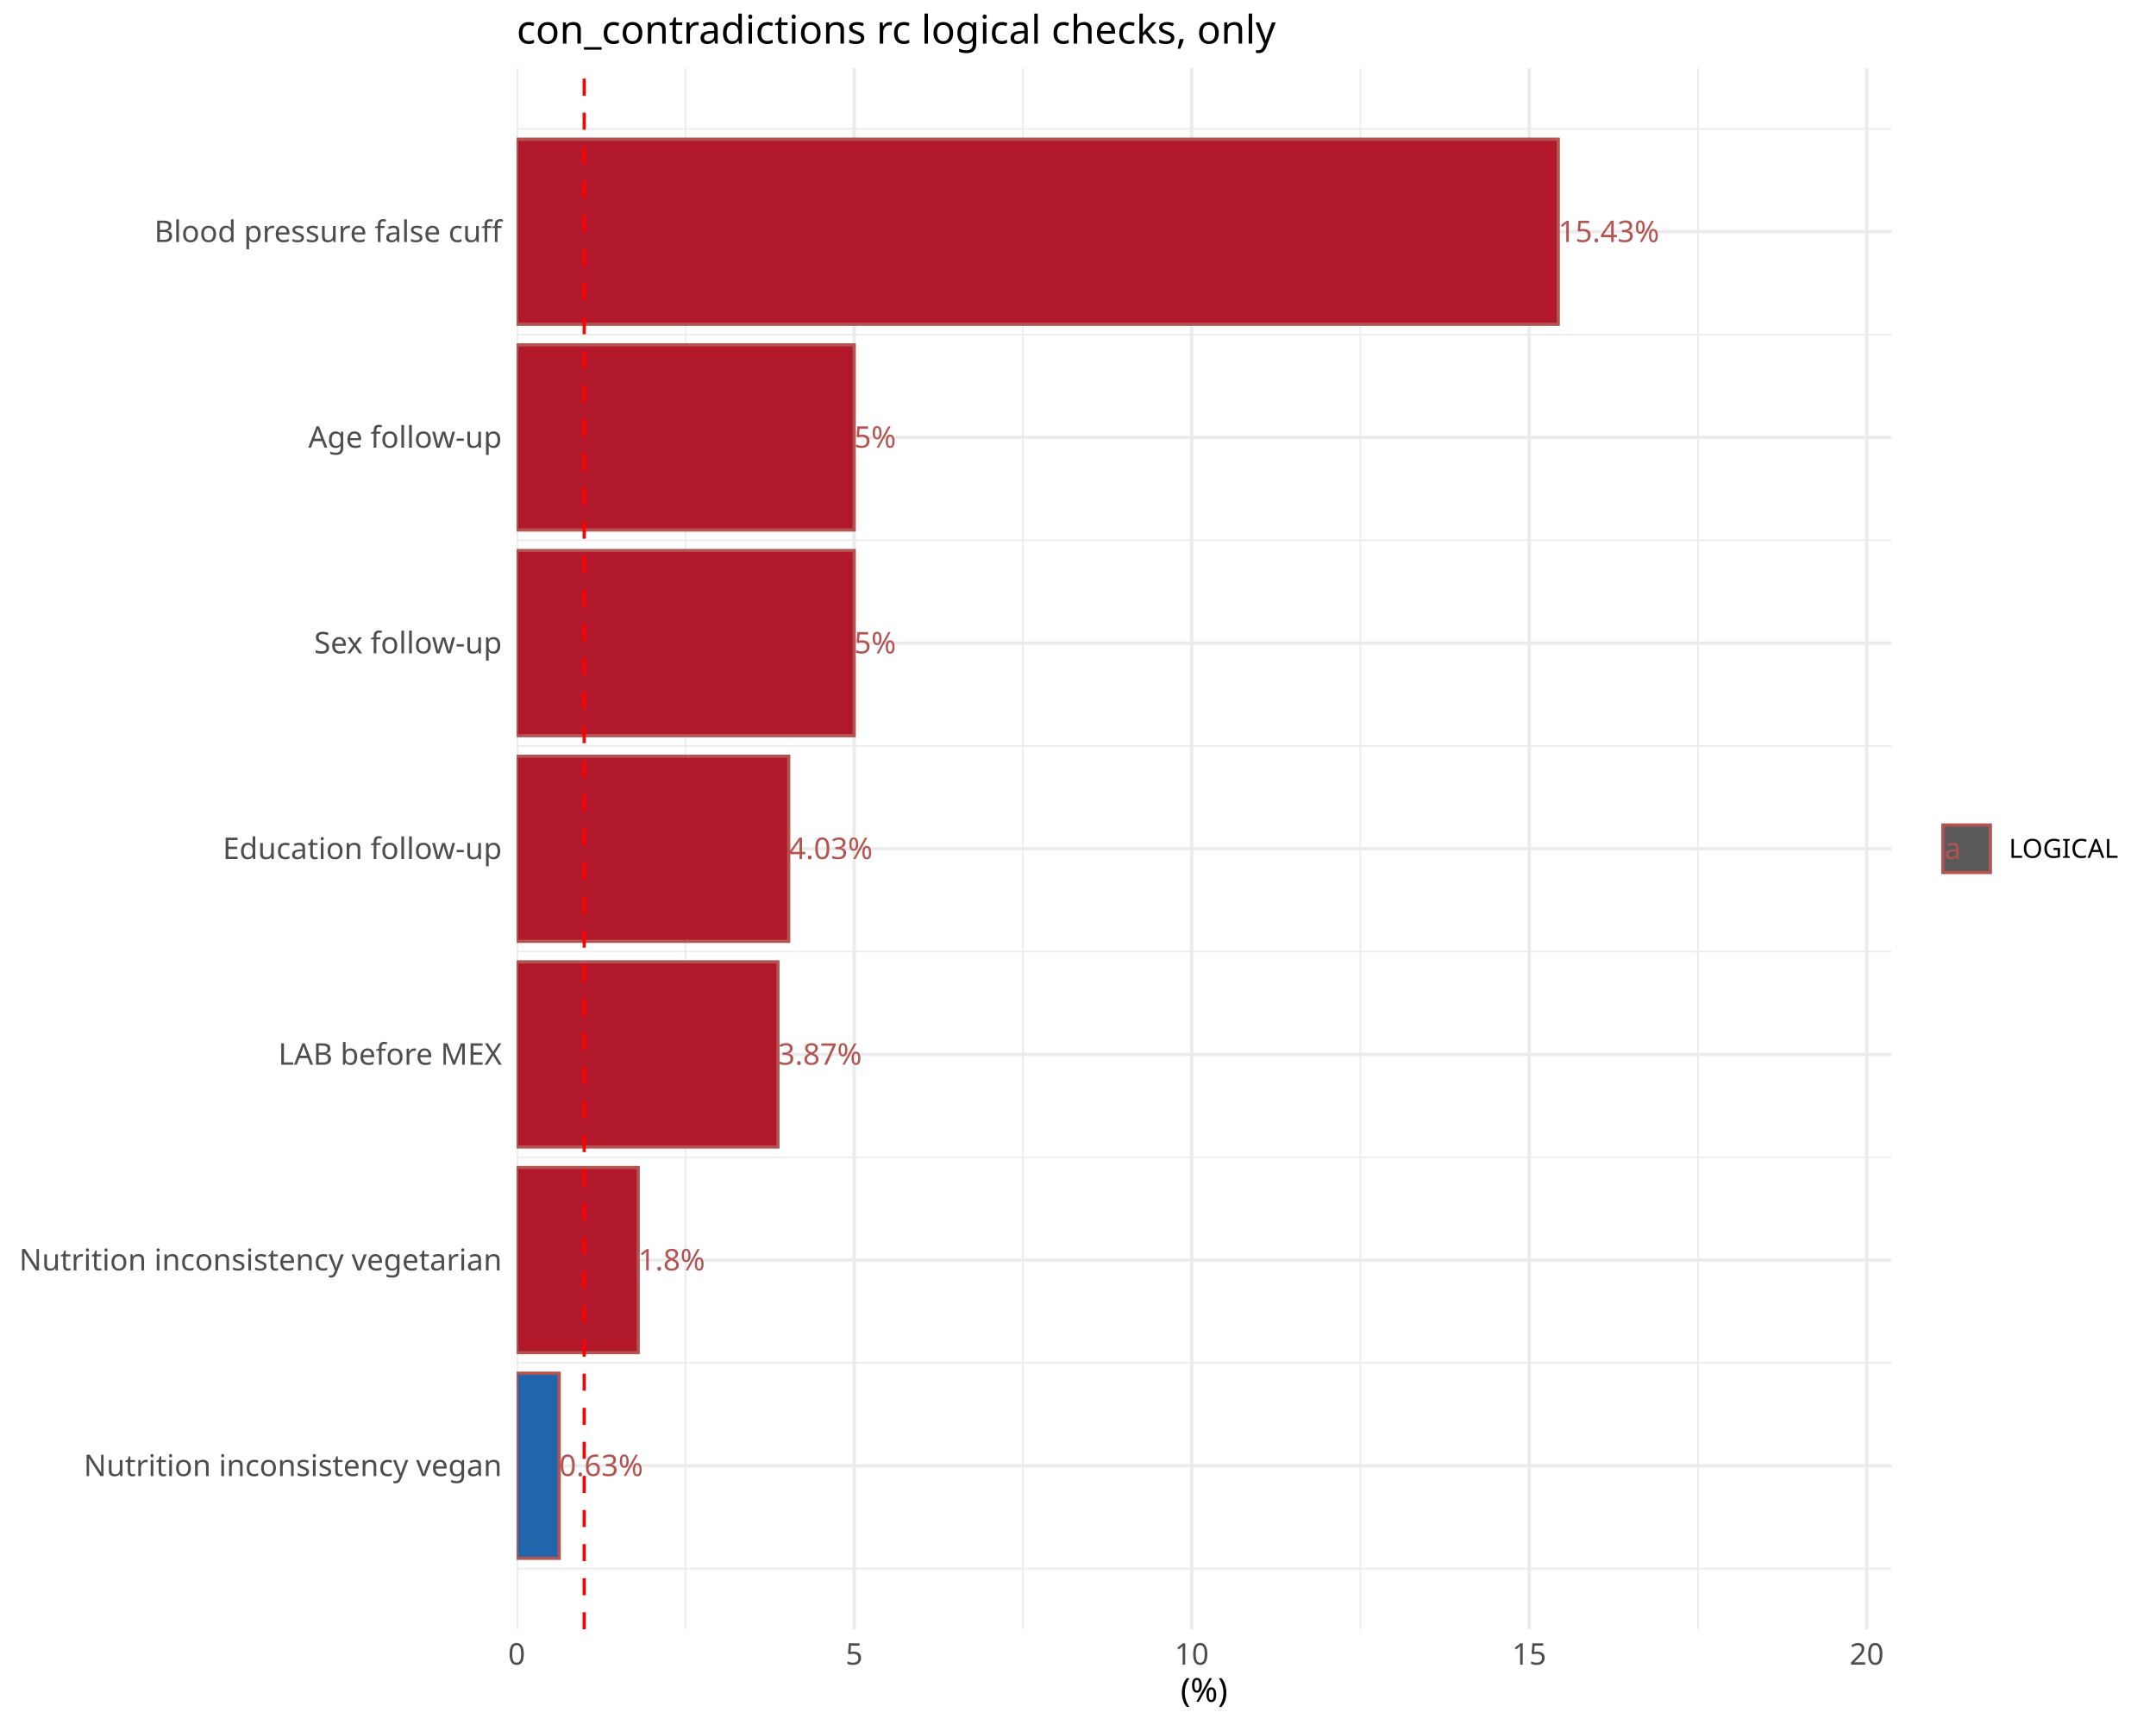
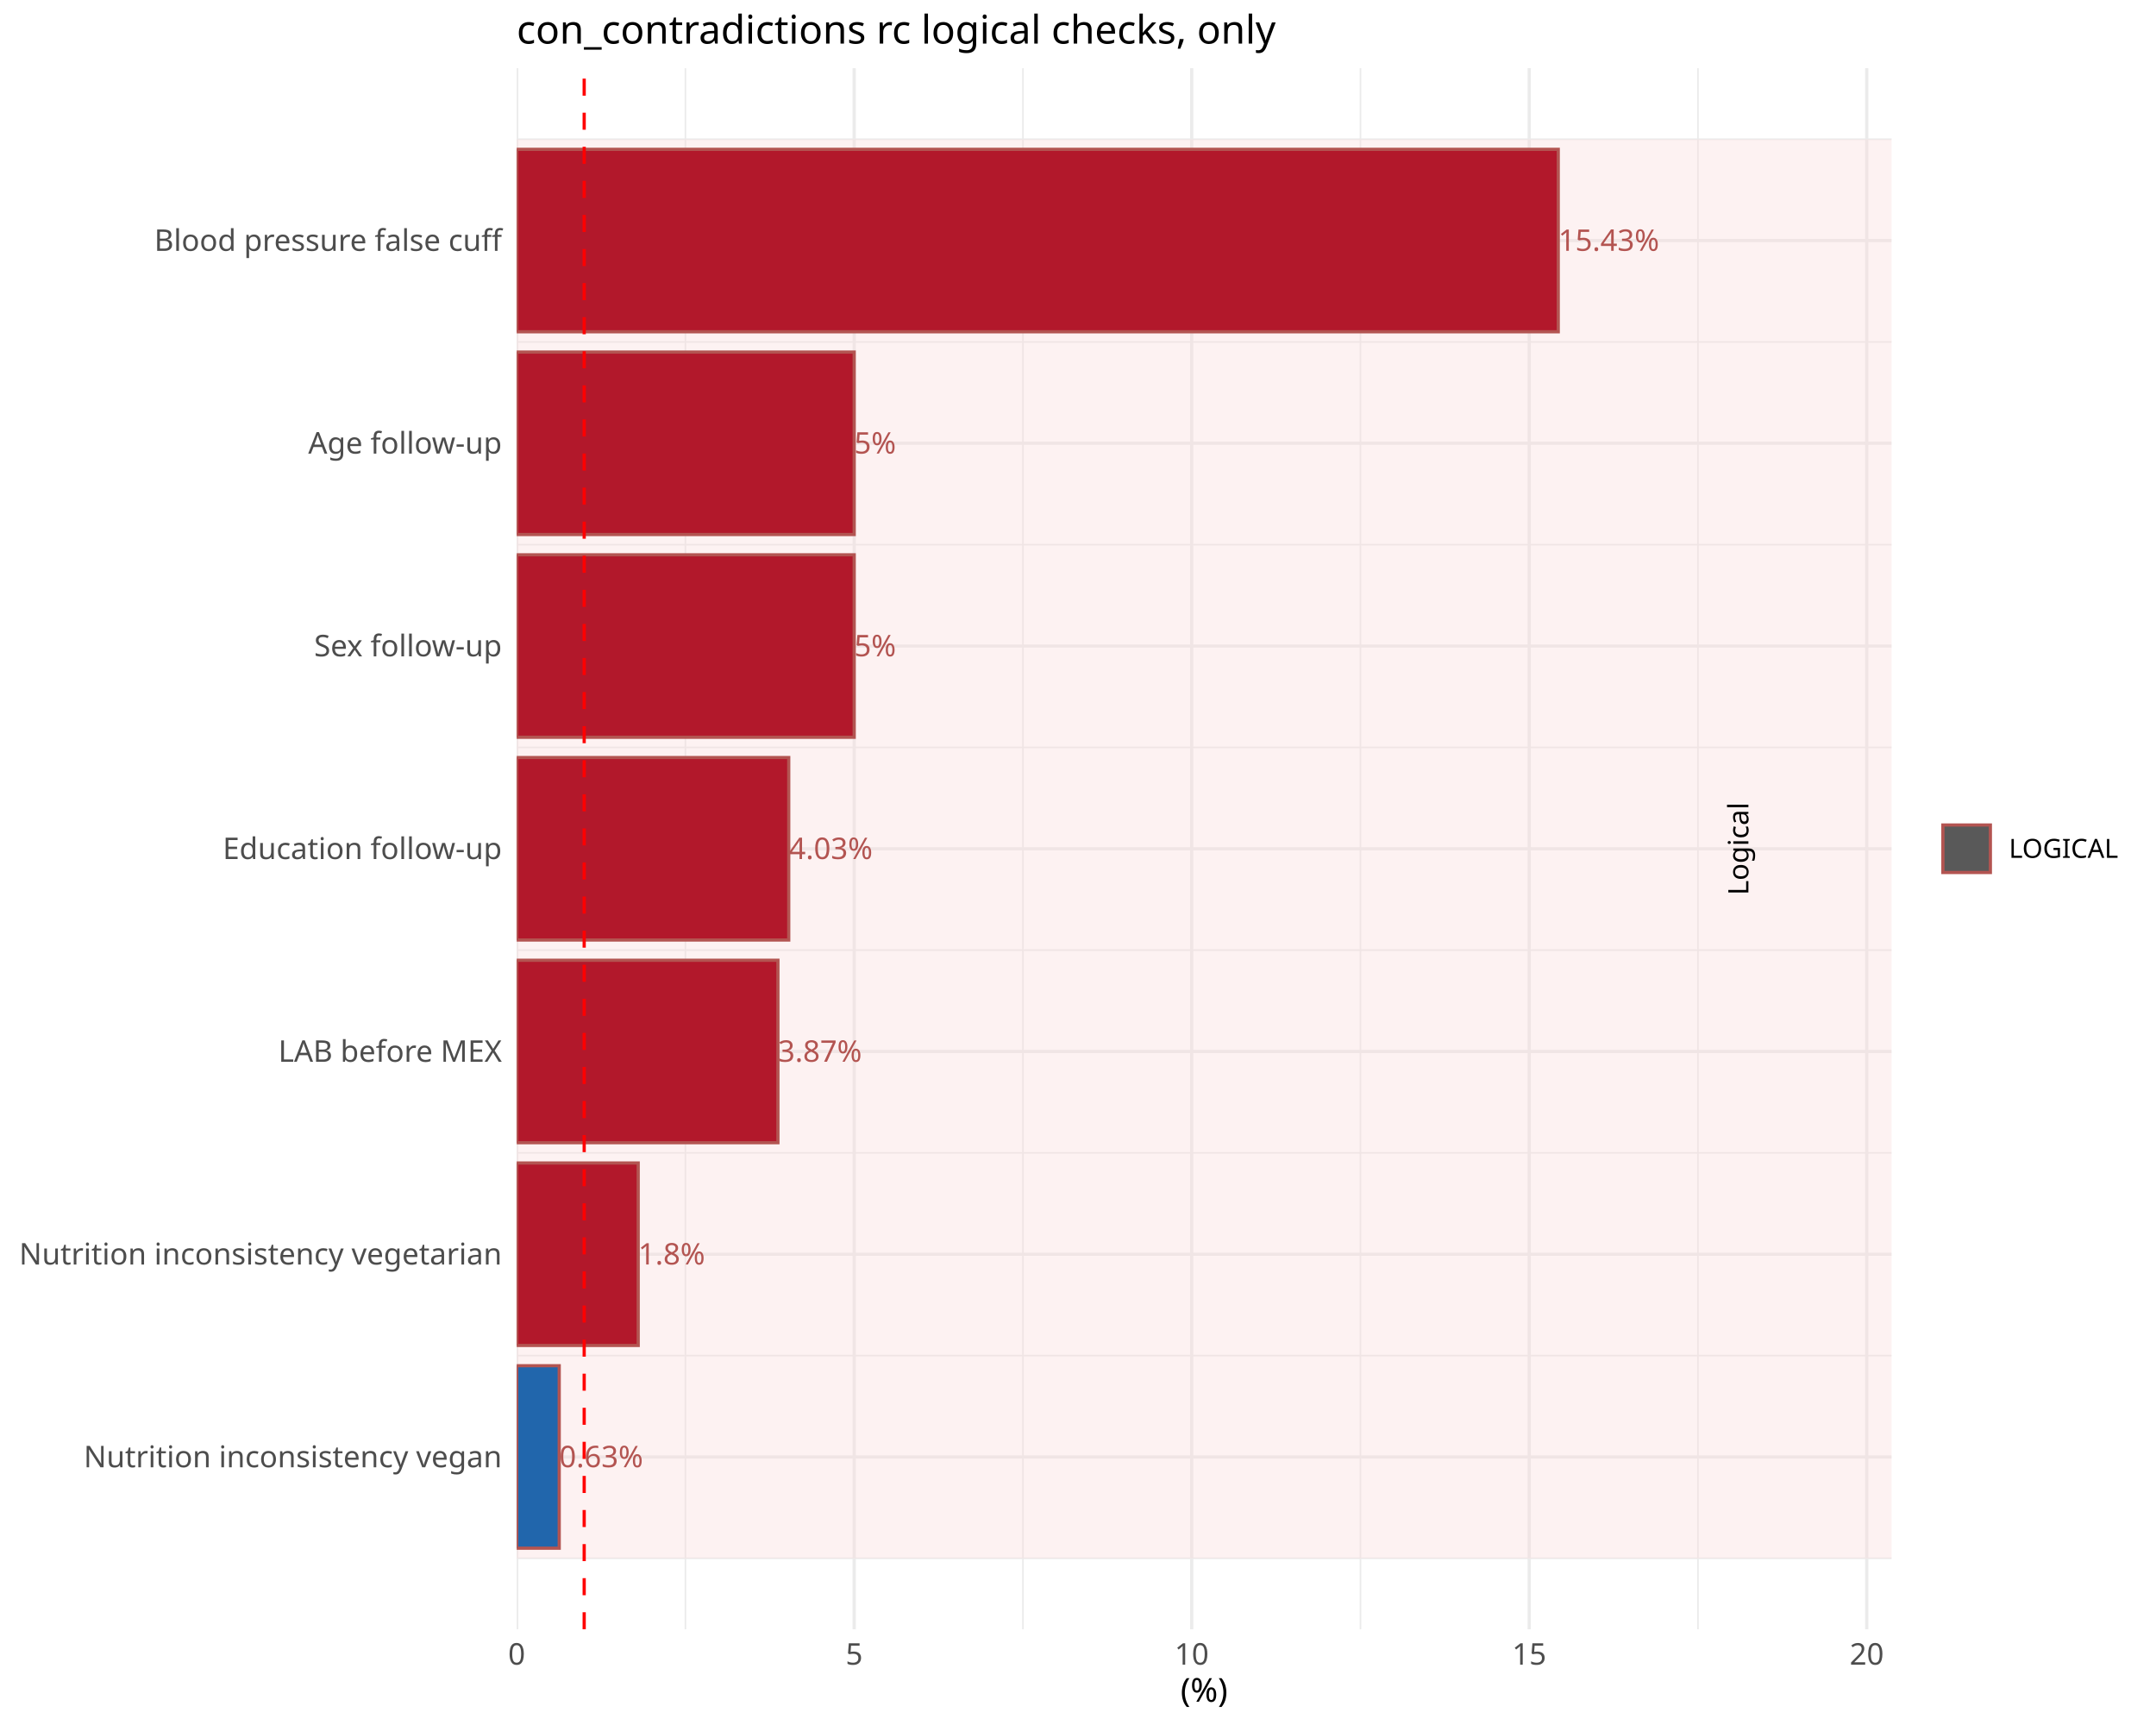
<svg xmlns="http://www.w3.org/2000/svg" class="svglite" data-engine-version="2.0" width="720.00pt" height="576.00pt" viewBox="0 0 720.00 576.00">
  <defs>
    <style type="text/css">
    .svglite line, .svglite polyline, .svglite polygon, .svglite path, .svglite rect, .svglite circle {
      fill: none;
      stroke: #000000;
      stroke-linecap: round;
      stroke-linejoin: round;
      stroke-miterlimit: 10.00;
    }
  </style>
  </defs>
  <rect width="100%" height="100%" style="stroke: none; fill: #FFFFFF;" />
  <defs>
    <clipPath id="cpMC4wMHw3MjAuMDB8MC4wMHw1NzYuMDA=">
      <rect x="0.00" y="0.00" width="720.00" height="576.00" />
    </clipPath>
  </defs>
  <g clip-path="url(#cpMC4wMHw3MjAuMDB8MC4wMHw1NzYuMDA=)">
    <rect x="0.00" y="0.00" width="720.00" height="576.00" style="stroke-width: 1.07; stroke: none; fill: #FFFFFF;" />
  </g>
  <defs>
    <clipPath id="cpMTcyLjU1fDYzMS42OHwyMi43OHw1NDQuMDQ=">
      <rect x="172.55" y="22.78" width="459.14" height="521.25" />
    </clipPath>
  </defs>
  <g clip-path="url(#cpMTcyLjU1fDYzMS42OHwyMi43OHw1NDQuMDQ=)">
-     <polyline points="172.55,523.78 631.68,523.78 " style="stroke-width: 0.53; stroke: #EBEBEB; stroke-linecap: butt;" />
-     <polyline points="172.55,455.10 631.68,455.10 " style="stroke-width: 0.53; stroke: #EBEBEB; stroke-linecap: butt;" />
-     <polyline points="172.55,386.43 631.68,386.43 " style="stroke-width: 0.53; stroke: #EBEBEB; stroke-linecap: butt;" />
-     <polyline points="172.55,317.75 631.68,317.75 " style="stroke-width: 0.53; stroke: #EBEBEB; stroke-linecap: butt;" />
-     <polyline points="172.55,249.07 631.68,249.07 " style="stroke-width: 0.53; stroke: #EBEBEB; stroke-linecap: butt;" />
-     <polyline points="172.55,180.40 631.68,180.40 " style="stroke-width: 0.53; stroke: #EBEBEB; stroke-linecap: butt;" />
-     <polyline points="172.55,111.72 631.68,111.72 " style="stroke-width: 0.53; stroke: #EBEBEB; stroke-linecap: butt;" />
-     <polyline points="172.55,43.04 631.68,43.04 " style="stroke-width: 0.53; stroke: #EBEBEB; stroke-linecap: butt;" />
+     <polyline points="172.55,520.34 631.68,520.34 " style="stroke-width: 0.53; stroke: #EBEBEB; stroke-linecap: butt;" />
+     <polyline points="172.55,452.65 631.68,452.65 " style="stroke-width: 0.53; stroke: #EBEBEB; stroke-linecap: butt;" />
+     <polyline points="172.55,384.95 631.68,384.95 " style="stroke-width: 0.53; stroke: #EBEBEB; stroke-linecap: butt;" />
+     <polyline points="172.55,317.26 631.68,317.26 " style="stroke-width: 0.53; stroke: #EBEBEB; stroke-linecap: butt;" />
+     <polyline points="172.55,249.56 631.68,249.56 " style="stroke-width: 0.53; stroke: #EBEBEB; stroke-linecap: butt;" />
+     <polyline points="172.55,181.87 631.68,181.87 " style="stroke-width: 0.53; stroke: #EBEBEB; stroke-linecap: butt;" />
+     <polyline points="172.55,114.17 631.68,114.17 " style="stroke-width: 0.53; stroke: #EBEBEB; stroke-linecap: butt;" />
+     <polyline points="172.55,46.48 631.68,46.48 " style="stroke-width: 0.53; stroke: #EBEBEB; stroke-linecap: butt;" />
    <polyline points="228.90,544.04 228.90,22.78 " style="stroke-width: 0.53; stroke: #EBEBEB; stroke-linecap: butt;" />
    <polyline points="341.62,544.04 341.62,22.78 " style="stroke-width: 0.53; stroke: #EBEBEB; stroke-linecap: butt;" />
    <polyline points="454.33,544.04 454.33,22.78 " style="stroke-width: 0.53; stroke: #EBEBEB; stroke-linecap: butt;" />
    <polyline points="567.04,544.04 567.04,22.78 " style="stroke-width: 0.53; stroke: #EBEBEB; stroke-linecap: butt;" />
-     <polyline points="172.55,489.44 631.68,489.44 " style="stroke-width: 1.07; stroke: #EBEBEB; stroke-linecap: butt;" />
-     <polyline points="172.55,420.76 631.68,420.76 " style="stroke-width: 1.07; stroke: #EBEBEB; stroke-linecap: butt;" />
-     <polyline points="172.55,352.09 631.68,352.09 " style="stroke-width: 1.07; stroke: #EBEBEB; stroke-linecap: butt;" />
+     <polyline points="172.55,486.50 631.68,486.50 " style="stroke-width: 1.07; stroke: #EBEBEB; stroke-linecap: butt;" />
+     <polyline points="172.55,418.80 631.68,418.80 " style="stroke-width: 1.07; stroke: #EBEBEB; stroke-linecap: butt;" />
+     <polyline points="172.55,351.11 631.68,351.11 " style="stroke-width: 1.07; stroke: #EBEBEB; stroke-linecap: butt;" />
    <polyline points="172.55,283.41 631.68,283.41 " style="stroke-width: 1.07; stroke: #EBEBEB; stroke-linecap: butt;" />
-     <polyline points="172.55,214.73 631.68,214.73 " style="stroke-width: 1.07; stroke: #EBEBEB; stroke-linecap: butt;" />
-     <polyline points="172.55,146.06 631.68,146.06 " style="stroke-width: 1.07; stroke: #EBEBEB; stroke-linecap: butt;" />
-     <polyline points="172.55,77.38 631.68,77.38 " style="stroke-width: 1.07; stroke: #EBEBEB; stroke-linecap: butt;" />
+     <polyline points="172.55,215.72 631.68,215.72 " style="stroke-width: 1.07; stroke: #EBEBEB; stroke-linecap: butt;" />
+     <polyline points="172.55,148.02 631.68,148.02 " style="stroke-width: 1.07; stroke: #EBEBEB; stroke-linecap: butt;" />
+     <polyline points="172.55,80.32 631.68,80.32 " style="stroke-width: 1.07; stroke: #EBEBEB; stroke-linecap: butt;" />
    <polyline points="172.55,544.04 172.55,22.78 " style="stroke-width: 1.07; stroke: #EBEBEB; stroke-linecap: butt;" />
    <polyline points="285.26,544.04 285.26,22.78 " style="stroke-width: 1.07; stroke: #EBEBEB; stroke-linecap: butt;" />
    <polyline points="397.97,544.04 397.97,22.78 " style="stroke-width: 1.07; stroke: #EBEBEB; stroke-linecap: butt;" />
    <polyline points="510.69,544.04 510.69,22.78 " style="stroke-width: 1.07; stroke: #EBEBEB; stroke-linecap: butt;" />
    <polyline points="623.40,544.04 623.40,22.78 " style="stroke-width: 1.07; stroke: #EBEBEB; stroke-linecap: butt;" />
-     <rect x="172.55" y="458.54" width="14.20" height="61.81" style="stroke-width: 1.07; stroke: #B35451; stroke-linecap: butt; stroke-linejoin: miter; fill: #2166AC;" />
-     <rect x="172.55" y="389.86" width="40.58" height="61.81" style="stroke-width: 1.07; stroke: #B35451; stroke-linecap: butt; stroke-linejoin: miter; fill: #B2182B;" />
-     <rect x="172.55" y="321.18" width="87.24" height="61.81" style="stroke-width: 1.07; stroke: #B35451; stroke-linecap: butt; stroke-linejoin: miter; fill: #B2182B;" />
-     <rect x="172.55" y="252.51" width="90.85" height="61.81" style="stroke-width: 1.07; stroke: #B35451; stroke-linecap: butt; stroke-linejoin: miter; fill: #B2182B;" />
-     <rect x="172.55" y="183.83" width="112.71" height="61.81" style="stroke-width: 1.07; stroke: #B35451; stroke-linecap: butt; stroke-linejoin: miter; fill: #B2182B;" />
-     <rect x="172.55" y="115.15" width="112.71" height="61.81" style="stroke-width: 1.07; stroke: #B35451; stroke-linecap: butt; stroke-linejoin: miter; fill: #B2182B;" />
-     <rect x="172.55" y="46.48" width="347.83" height="61.81" style="stroke-width: 1.07; stroke: #B35451; stroke-linecap: butt; stroke-linejoin: miter; fill: #B2182B;" />
+     <rect x="172.55" y="46.48" width="459.14" height="473.87" style="stroke-width: 1.07; stroke: none; stroke-linecap: butt; stroke-linejoin: miter; fill: #FAD9D9; fill-opacity: 0.35;" />
+     <rect x="172.55" y="456.03" width="14.20" height="60.93" style="stroke-width: 1.07; stroke: #B35451; stroke-linecap: butt; stroke-linejoin: miter; fill: #2166AC;" />
+     <rect x="172.55" y="388.34" width="40.58" height="60.93" style="stroke-width: 1.07; stroke: #B35451; stroke-linecap: butt; stroke-linejoin: miter; fill: #B2182B;" />
+     <rect x="172.55" y="320.64" width="87.24" height="60.93" style="stroke-width: 1.07; stroke: #B35451; stroke-linecap: butt; stroke-linejoin: miter; fill: #B2182B;" />
+     <rect x="172.55" y="252.95" width="90.85" height="60.93" style="stroke-width: 1.07; stroke: #B35451; stroke-linecap: butt; stroke-linejoin: miter; fill: #B2182B;" />
+     <rect x="172.55" y="185.25" width="112.71" height="60.93" style="stroke-width: 1.07; stroke: #B35451; stroke-linecap: butt; stroke-linejoin: miter; fill: #B2182B;" />
+     <rect x="172.55" y="117.56" width="112.71" height="60.93" style="stroke-width: 1.07; stroke: #B35451; stroke-linecap: butt; stroke-linejoin: miter; fill: #B2182B;" />
+     <rect x="172.55" y="49.86" width="347.83" height="60.93" style="stroke-width: 1.07; stroke: #B35451; stroke-linecap: butt; stroke-linejoin: miter; fill: #B2182B;" />
    <line x1="195.09" y1="544.04" x2="195.09" y2="22.78" style="stroke-width: 1.07; stroke: #FF0000; stroke-dasharray: 5.69,5.69; stroke-linecap: butt;" />
-     <text x="186.75" y="492.87" style="font-size: 9.96px; fill: #B35451; font-family: sans;" textLength="31.00px" lengthAdjust="spacingAndGlyphs"> 0.63%</text>
-     <text x="213.12" y="424.19" style="font-size: 9.96px; fill: #B35451; font-family: sans;" textLength="25.47px" lengthAdjust="spacingAndGlyphs"> 1.8%</text>
-     <text x="259.79" y="355.51" style="font-size: 9.96px; fill: #B35451; font-family: sans;" textLength="31.00px" lengthAdjust="spacingAndGlyphs"> 3.87%</text>
+     <text x="186.75" y="489.92" style="font-size: 9.96px; fill: #B35451; font-family: sans;" textLength="31.00px" lengthAdjust="spacingAndGlyphs"> 0.63%</text>
+     <text x="213.12" y="422.23" style="font-size: 9.96px; fill: #B35451; font-family: sans;" textLength="25.47px" lengthAdjust="spacingAndGlyphs"> 1.8%</text>
+     <text x="259.79" y="354.53" style="font-size: 9.96px; fill: #B35451; font-family: sans;" textLength="31.00px" lengthAdjust="spacingAndGlyphs"> 3.87%</text>
    <text x="263.39" y="286.84" style="font-size: 9.96px; fill: #B35451; font-family: sans;" textLength="31.00px" lengthAdjust="spacingAndGlyphs"> 4.03%</text>
-     <text x="285.26" y="218.16" style="font-size: 9.96px; fill: #B35451; font-family: sans;" textLength="17.16px" lengthAdjust="spacingAndGlyphs"> 5%</text>
-     <text x="285.26" y="149.48" style="font-size: 9.96px; fill: #B35451; font-family: sans;" textLength="17.16px" lengthAdjust="spacingAndGlyphs"> 5%</text>
-     <text x="520.38" y="80.81" style="font-size: 9.96px; fill: #B35451; font-family: sans;" textLength="36.54px" lengthAdjust="spacingAndGlyphs"> 15.43%</text>
+     <text x="285.26" y="219.14" style="font-size: 9.96px; fill: #B35451; font-family: sans;" textLength="17.16px" lengthAdjust="spacingAndGlyphs"> 5%</text>
+     <text x="285.26" y="151.45" style="font-size: 9.96px; fill: #B35451; font-family: sans;" textLength="17.16px" lengthAdjust="spacingAndGlyphs"> 5%</text>
+     <text x="520.38" y="83.75" style="font-size: 9.96px; fill: #B35451; font-family: sans;" textLength="36.54px" lengthAdjust="spacingAndGlyphs"> 15.43%</text>
+     <text transform="translate(583.88,283.41) rotate(-90)" text-anchor="middle" style="font-size: 9.39px; font-family: sans;" textLength="29.76px" lengthAdjust="spacingAndGlyphs">Logical</text>
  </g>
  <g clip-path="url(#cpMC4wMHw3MjAuMDB8MC4wMHw1NzYuMDA=)">
-     <text x="167.62" y="492.88" text-anchor="end" style="font-size: 10.00px; fill: #4D4D4D; font-family: sans;" textLength="130.09px" lengthAdjust="spacingAndGlyphs">Nutrition inconsistency vegan</text>
-     <text x="167.62" y="424.20" text-anchor="end" style="font-size: 10.00px; fill: #4D4D4D; font-family: sans;" textLength="149.54px" lengthAdjust="spacingAndGlyphs">Nutrition inconsistency vegetarian</text>
-     <text x="167.62" y="355.53" text-anchor="end" style="font-size: 10.00px; fill: #4D4D4D; font-family: sans;" textLength="74.50px" lengthAdjust="spacingAndGlyphs">LAB before MEX</text>
+     <text x="167.62" y="489.94" text-anchor="end" style="font-size: 10.00px; fill: #4D4D4D; font-family: sans;" textLength="130.09px" lengthAdjust="spacingAndGlyphs">Nutrition inconsistency vegan</text>
+     <text x="167.62" y="422.24" text-anchor="end" style="font-size: 10.00px; fill: #4D4D4D; font-family: sans;" textLength="149.54px" lengthAdjust="spacingAndGlyphs">Nutrition inconsistency vegetarian</text>
+     <text x="167.62" y="354.55" text-anchor="end" style="font-size: 10.00px; fill: #4D4D4D; font-family: sans;" textLength="74.50px" lengthAdjust="spacingAndGlyphs">LAB before MEX</text>
    <text x="167.62" y="286.85" text-anchor="end" style="font-size: 10.00px; fill: #4D4D4D; font-family: sans;" textLength="87.28px" lengthAdjust="spacingAndGlyphs">Education follow-up</text>
-     <text x="167.62" y="218.18" text-anchor="end" style="font-size: 10.00px; fill: #4D4D4D; font-family: sans;" textLength="60.04px" lengthAdjust="spacingAndGlyphs">Sex follow-up</text>
-     <text x="167.62" y="149.50" text-anchor="end" style="font-size: 10.00px; fill: #4D4D4D; font-family: sans;" textLength="60.59px" lengthAdjust="spacingAndGlyphs">Age follow-up</text>
-     <text x="167.62" y="80.82" text-anchor="end" style="font-size: 10.00px; fill: #4D4D4D; font-family: sans;" textLength="110.08px" lengthAdjust="spacingAndGlyphs">Blood pressure false cuff</text>
+     <text x="167.62" y="219.16" text-anchor="end" style="font-size: 10.00px; fill: #4D4D4D; font-family: sans;" textLength="60.04px" lengthAdjust="spacingAndGlyphs">Sex follow-up</text>
+     <text x="167.62" y="151.46" text-anchor="end" style="font-size: 10.00px; fill: #4D4D4D; font-family: sans;" textLength="60.59px" lengthAdjust="spacingAndGlyphs">Age follow-up</text>
+     <text x="167.62" y="83.77" text-anchor="end" style="font-size: 10.00px; fill: #4D4D4D; font-family: sans;" textLength="110.08px" lengthAdjust="spacingAndGlyphs">Blood pressure false cuff</text>
    <text x="172.55" y="555.85" text-anchor="middle" style="font-size: 10.00px; fill: #4D4D4D; font-family: sans;" textLength="5.56px" lengthAdjust="spacingAndGlyphs">0</text>
    <text x="285.26" y="555.85" text-anchor="middle" style="font-size: 10.00px; fill: #4D4D4D; font-family: sans;" textLength="5.56px" lengthAdjust="spacingAndGlyphs">5</text>
    <text x="397.97" y="555.85" text-anchor="middle" style="font-size: 10.00px; fill: #4D4D4D; font-family: sans;" textLength="11.12px" lengthAdjust="spacingAndGlyphs">10</text>
    <text x="510.69" y="555.85" text-anchor="middle" style="font-size: 10.00px; fill: #4D4D4D; font-family: sans;" textLength="11.12px" lengthAdjust="spacingAndGlyphs">15</text>
    <text x="623.40" y="555.85" text-anchor="middle" style="font-size: 10.00px; fill: #4D4D4D; font-family: sans;" textLength="11.12px" lengthAdjust="spacingAndGlyphs">20</text>
    <text x="402.12" y="568.24" text-anchor="middle" style="font-size: 11.00px; font-family: sans;" textLength="17.11px" lengthAdjust="spacingAndGlyphs">(%)</text>
    <rect x="648.83" y="275.48" width="15.86" height="15.86" style="stroke-width: 1.07; stroke: #B35451; stroke-linecap: butt; stroke-linejoin: miter; fill: #595959;" />
-     <text x="649.32" y="286.84" style="font-size: 9.96px; fill: #B35451; font-family: sans;" textLength="5.54px" lengthAdjust="spacingAndGlyphs">a</text>
    <text x="670.88" y="286.44" style="font-size: 8.80px; font-family: sans;" textLength="38.16px" lengthAdjust="spacingAndGlyphs">LOGICAL</text>
    <text x="172.55" y="14.56" style="font-size: 13.20px; font-family: sans;" textLength="242.17px" lengthAdjust="spacingAndGlyphs">con_contradictions rc logical checks, only</text>
  </g>
</svg>
